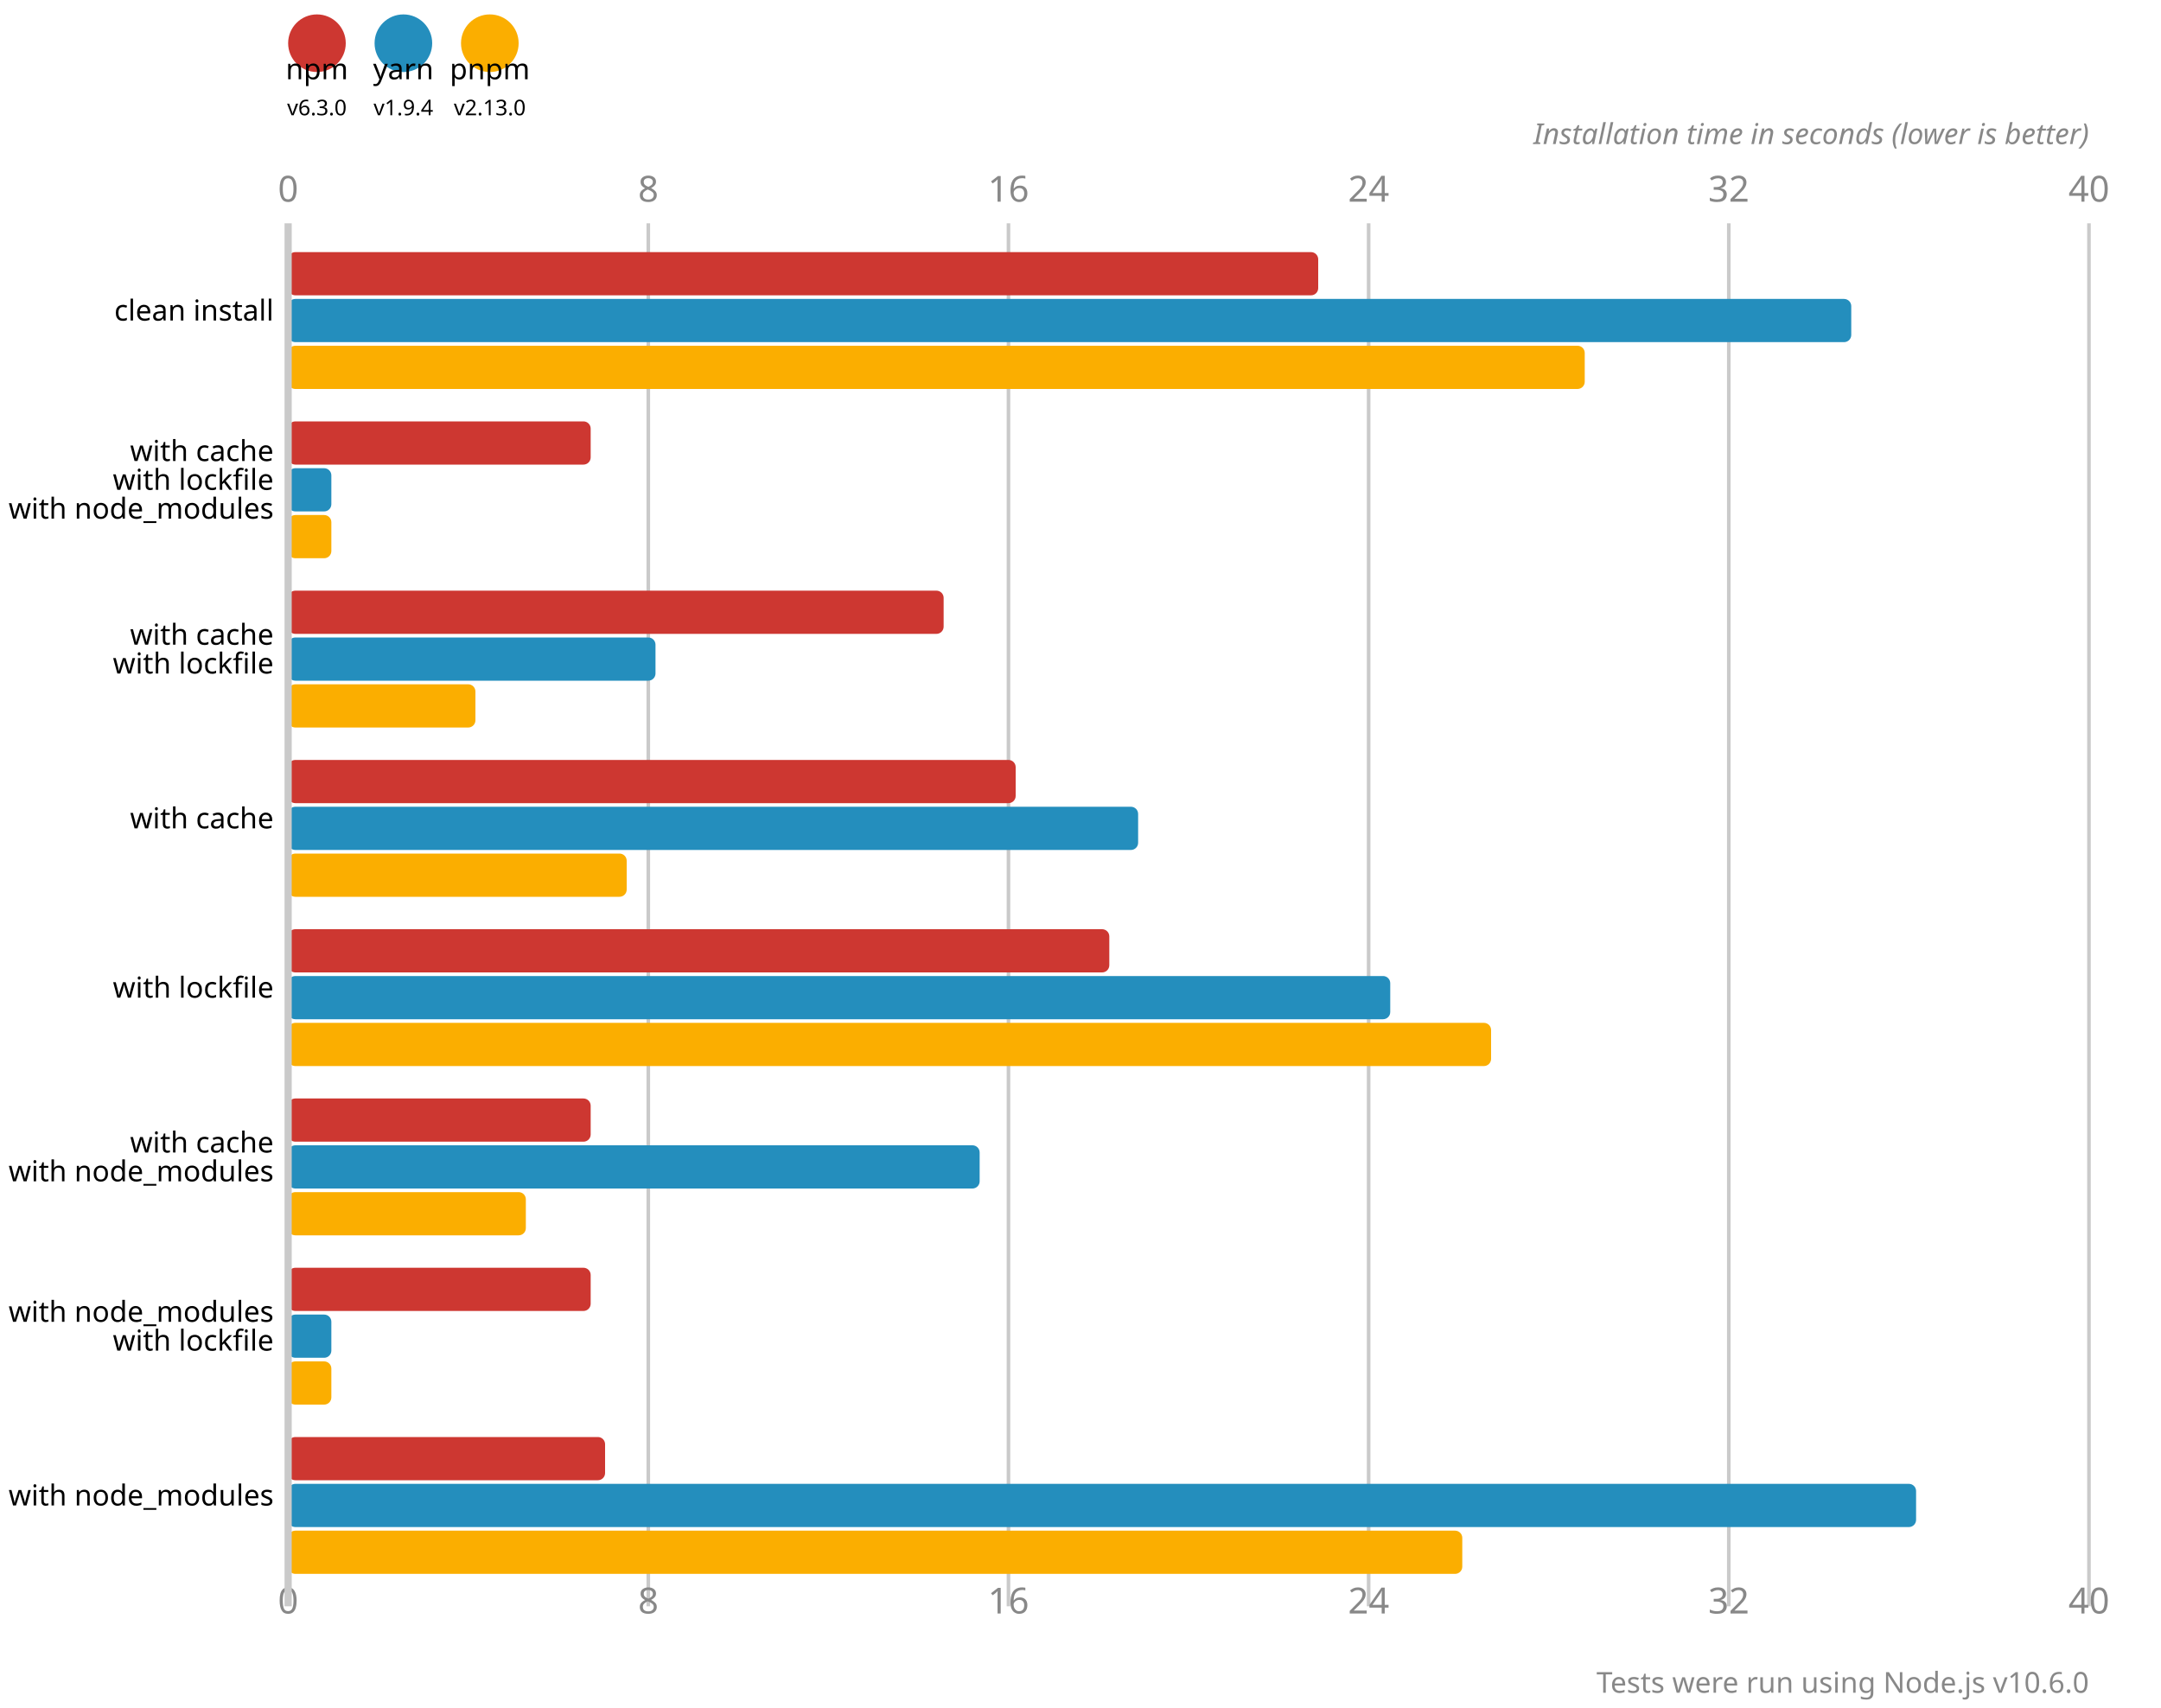
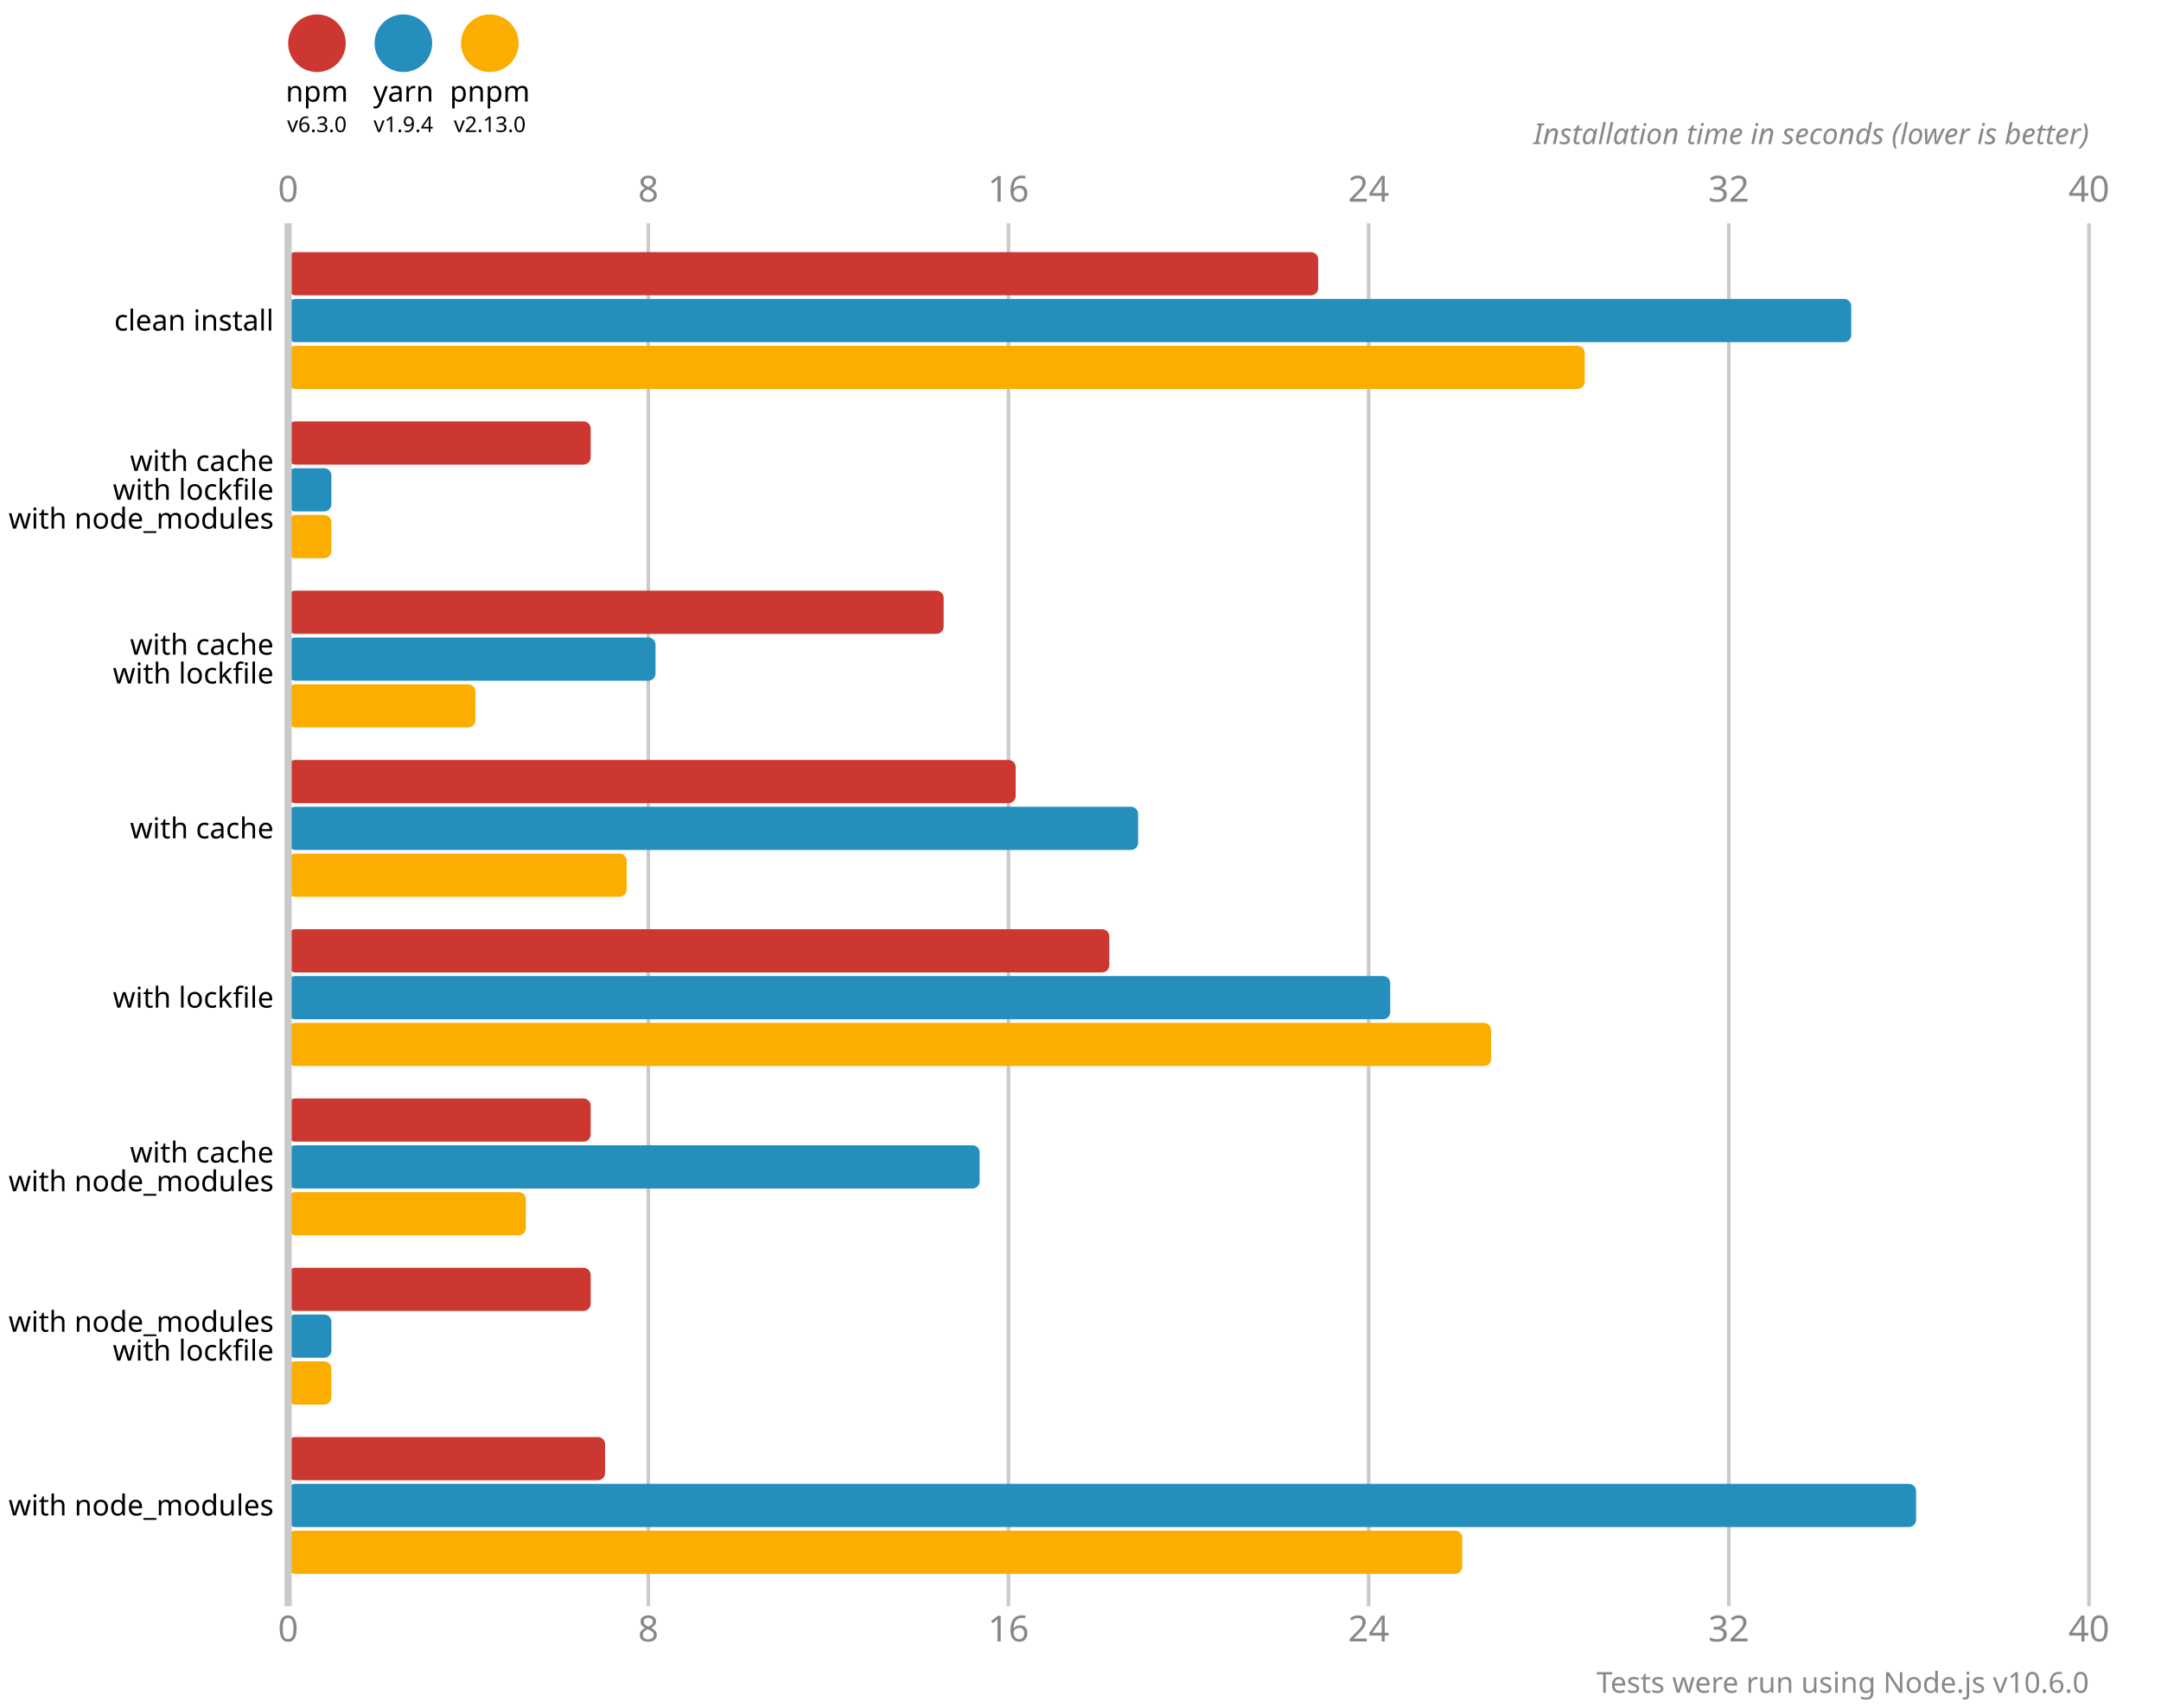
<svg xmlns="http://www.w3.org/2000/svg" version="1.1" viewBox="0 0 300 237">
+   <style>
+     .font { font-family: sans-serif; }
+     .s3 { font-size: 3px; }
+     .s4 { font-size: 4px; }
+     .s5 { font-size: 5px; }
+     .line { stroke: #cacaca; }
+     .width { stroke-width: 0.5; }
+     .text { fill: #888; }
+   </style>
  <circle cx="44" cy="6" r="4" fill="#cd3731" />
-   <text x="44" y="11" font-size="4" font-family="system-ui" alignment-baseline="hanging" text-anchor="middle">npm</text>
-   <text x="44" y="16" font-size="3" font-family="system-ui" alignment-baseline="hanging" text-anchor="middle">v6.3.0</text>
+   <text x="44" y="11" class="font s4" dominant-baseline="hanging" text-anchor="middle">npm</text>
+   <text x="44" y="16" class="font s3" dominant-baseline="hanging" text-anchor="middle">v6.3.0</text>
  <circle cx="56" cy="6" r="4" fill="#248ebd" />
-   <text x="56" y="11" font-size="4" font-family="system-ui" alignment-baseline="hanging" text-anchor="middle">yarn</text>
-   <text x="56" y="16" font-size="3" font-family="system-ui" alignment-baseline="hanging" text-anchor="middle">v1.9.4</text>
+   <text x="56" y="11" class="font s4" dominant-baseline="hanging" text-anchor="middle">yarn</text>
+   <text x="56" y="16" class="font s3" dominant-baseline="hanging" text-anchor="middle">v1.9.4</text>
  <circle cx="68" cy="6" r="4" fill="#fbae00" />
-   <text x="68" y="11" font-size="4" font-family="system-ui" alignment-baseline="hanging" text-anchor="middle">pnpm</text>
-   <text x="68" y="16" font-size="3" font-family="system-ui" alignment-baseline="hanging" text-anchor="middle">v2.13.0</text>
-   <text x="40" y="28" fill="#888" font-size="5" font-family="system-ui" text-anchor="middle">0</text>
-   <text x="40" y="224" fill="#888" font-size="5" font-family="system-ui" text-anchor="middle" alignment-baseline="hanging">0</text>
-   <line x1="90" y1="31" x2="90" y2="223" stroke-width="0.5" stroke="#cacaca" />
-   <text x="90" y="28" fill="#888" font-size="5" font-family="system-ui" text-anchor="middle">8</text>
-   <text x="90" y="224" fill="#888" font-size="5" font-family="system-ui" text-anchor="middle" alignment-baseline="hanging">8</text>
-   <line x1="140" y1="31" x2="140" y2="223" stroke-width="0.5" stroke="#cacaca" />
-   <text x="140" y="28" fill="#888" font-size="5" font-family="system-ui" text-anchor="middle">16</text>
-   <text x="140" y="224" fill="#888" font-size="5" font-family="system-ui" text-anchor="middle" alignment-baseline="hanging">16</text>
-   <line x1="190" y1="31" x2="190" y2="223" stroke-width="0.5" stroke="#cacaca" />
-   <text x="190" y="28" fill="#888" font-size="5" font-family="system-ui" text-anchor="middle">24</text>
-   <text x="190" y="224" fill="#888" font-size="5" font-family="system-ui" text-anchor="middle" alignment-baseline="hanging">24</text>
-   <line x1="240" y1="31" x2="240" y2="223" stroke-width="0.5" stroke="#cacaca" />
-   <text x="240" y="28" fill="#888" font-size="5" font-family="system-ui" text-anchor="middle">32</text>
-   <text x="240" y="224" fill="#888" font-size="5" font-family="system-ui" text-anchor="middle" alignment-baseline="hanging">32</text>
-   <line x1="290" y1="31" x2="290" y2="223" stroke-width="0.5" stroke="#cacaca" />
-   <text x="290" y="28" fill="#888" font-size="5" font-family="system-ui" text-anchor="middle">40</text>
-   <text x="290" y="224" fill="#888" font-size="5" font-family="system-ui" text-anchor="middle" alignment-baseline="hanging">40</text>
-   <text x="290" y="20" font-size="4" font-family="system-ui" font-style="italic" text-anchor="end" fill="#888">Installation time in seconds (lower is better)</text>
+   <text x="68" y="11" class="font s4" dominant-baseline="hanging" text-anchor="middle">pnpm</text>
+   <text x="68" y="16" class="font s3" dominant-baseline="hanging" text-anchor="middle">v2.13.0</text>
+   <text x="40" y="28" class="font s5 text" text-anchor="middle">0</text>
+   <text x="40" y="224" class="font s5 text" text-anchor="middle" dominant-baseline="hanging">0</text>
+   <line x1="90" y1="31" x2="90" y2="223" class="line width" />
+   <text x="90" y="28" class="font s5 text" text-anchor="middle">8</text>
+   <text x="90" y="224" class="font s5 text" text-anchor="middle" dominant-baseline="hanging">8</text>
+   <line x1="140" y1="31" x2="140" y2="223" class="line width" />
+   <text x="140" y="28" class="font s5 text" text-anchor="middle">16</text>
+   <text x="140" y="224" class="font s5 text" text-anchor="middle" dominant-baseline="hanging">16</text>
+   <line x1="190" y1="31" x2="190" y2="223" class="line width" />
+   <text x="190" y="28" class="font s5 text" text-anchor="middle">24</text>
+   <text x="190" y="224" class="font s5 text" text-anchor="middle" dominant-baseline="hanging">24</text>
+   <line x1="240" y1="31" x2="240" y2="223" class="line width" />
+   <text x="240" y="28" class="font s5 text" text-anchor="middle">32</text>
+   <text x="240" y="224" class="font s5 text" text-anchor="middle" dominant-baseline="hanging">32</text>
+   <line x1="290" y1="31" x2="290" y2="223" class="line width" />
+   <text x="290" y="28" class="font s5 text" text-anchor="middle">40</text>
+   <text x="290" y="224" class="font s5 text" text-anchor="middle" dominant-baseline="hanging">40</text>
+   <text x="290" y="20" class="font s4 text" font-style="italic" text-anchor="end">Installation time in seconds (lower is better)</text>
  <rect x="40" y="35" width="143" height="6" fill="#cd3731" rx="1" ry="1" />
  <rect x="40" y="41.5" width="217" height="6" fill="#248ebd" rx="1" ry="1" />
  <rect x="40" y="48" width="180" height="6" fill="#fbae00" rx="1" ry="1" />
  <rect x="40" y="58.5" width="42" height="6" fill="#cd3731" rx="1" ry="1" />
  <rect x="40" y="65" width="6" height="6" fill="#248ebd" rx="1" ry="1" />
  <rect x="40" y="71.5" width="6" height="6" fill="#fbae00" rx="1" ry="1" />
  <rect x="40" y="82" width="91" height="6" fill="#cd3731" rx="1" ry="1" />
  <rect x="40" y="88.5" width="51" height="6" fill="#248ebd" rx="1" ry="1" />
  <rect x="40" y="95" width="26" height="6" fill="#fbae00" rx="1" ry="1" />
  <rect x="40" y="105.5" width="101" height="6" fill="#cd3731" rx="1" ry="1" />
  <rect x="40" y="112" width="118" height="6" fill="#248ebd" rx="1" ry="1" />
  <rect x="40" y="118.5" width="47" height="6" fill="#fbae00" rx="1" ry="1" />
  <rect x="40" y="129" width="114" height="6" fill="#cd3731" rx="1" ry="1" />
  <rect x="40" y="135.5" width="153" height="6" fill="#248ebd" rx="1" ry="1" />
  <rect x="40" y="142" width="167" height="6" fill="#fbae00" rx="1" ry="1" />
  <rect x="40" y="152.5" width="42" height="6" fill="#cd3731" rx="1" ry="1" />
  <rect x="40" y="159" width="96" height="6" fill="#248ebd" rx="1" ry="1" />
  <rect x="40" y="165.5" width="33" height="6" fill="#fbae00" rx="1" ry="1" />
  <rect x="40" y="176" width="42" height="6" fill="#cd3731" rx="1" ry="1" />
  <rect x="40" y="182.5" width="6" height="6" fill="#248ebd" rx="1" ry="1" />
  <rect x="40" y="189" width="6" height="6" fill="#fbae00" rx="1" ry="1" />
  <rect x="40" y="199.5" width="44" height="6" fill="#cd3731" rx="1" ry="1" />
  <rect x="40" y="206" width="226" height="6" fill="#248ebd" rx="1" ry="1" />
  <rect x="40" y="212.5" width="163" height="6" fill="#fbae00" rx="1" ry="1" />
-   <line x1="40" y1="31" x2="40" y2="223" stroke-width="1" stroke="#cacaca" />
-   <text x="38" y="44.5" font-size="4" font-family="system-ui" alignment-baseline="middle" text-anchor="end">clean install</text>
-   <text x="38" y="64" font-size="4" font-family="system-ui" alignment-baseline="middle" text-anchor="end">with cache</text>
-   <text x="38" y="68" font-size="4" font-family="system-ui" alignment-baseline="middle" text-anchor="end">with lockfile</text>
-   <text x="38" y="72" font-size="4" font-family="system-ui" alignment-baseline="middle" text-anchor="end">with node_modules</text>
-   <text x="38" y="89.5" font-size="4" font-family="system-ui" alignment-baseline="middle" text-anchor="end">with cache</text>
-   <text x="38" y="93.5" font-size="4" font-family="system-ui" alignment-baseline="middle" text-anchor="end">with lockfile</text>
-   <text x="38" y="115" font-size="4" font-family="system-ui" alignment-baseline="middle" text-anchor="end">with cache</text>
-   <text x="38" y="138.5" font-size="4" font-family="system-ui" alignment-baseline="middle" text-anchor="end">with lockfile</text>
-   <text x="38" y="160" font-size="4" font-family="system-ui" alignment-baseline="middle" text-anchor="end">with cache</text>
-   <text x="38" y="164" font-size="4" font-family="system-ui" alignment-baseline="middle" text-anchor="end">with node_modules</text>
-   <text x="38" y="183.5" font-size="4" font-family="system-ui" alignment-baseline="middle" text-anchor="end">with node_modules</text>
-   <text x="38" y="187.5" font-size="4" font-family="system-ui" alignment-baseline="middle" text-anchor="end">with lockfile</text>
-   <text x="38" y="209" font-size="4" font-family="system-ui" alignment-baseline="middle" text-anchor="end">with node_modules</text>
-   <text x="290" y="235" font-size="4" font-family="system-ui" text-anchor="end" fill="#888">Tests were run using Node.js v10.6.0</text>
+   <line x1="40" y1="31" x2="40" y2="223" class="line" />
+   <text x="38" y="44.5" class="font s4" dominant-baseline="middle" text-anchor="end">clean install</text>
+   <text x="38" y="64" class="font s4" dominant-baseline="middle" text-anchor="end">with cache</text>
+   <text x="38" y="68" class="font s4" dominant-baseline="middle" text-anchor="end">with lockfile</text>
+   <text x="38" y="72" class="font s4" dominant-baseline="middle" text-anchor="end">with node_modules</text>
+   <text x="38" y="89.5" class="font s4" dominant-baseline="middle" text-anchor="end">with cache</text>
+   <text x="38" y="93.5" class="font s4" dominant-baseline="middle" text-anchor="end">with lockfile</text>
+   <text x="38" y="115" class="font s4" dominant-baseline="middle" text-anchor="end">with cache</text>
+   <text x="38" y="138.5" class="font s4" dominant-baseline="middle" text-anchor="end">with lockfile</text>
+   <text x="38" y="160" class="font s4" dominant-baseline="middle" text-anchor="end">with cache</text>
+   <text x="38" y="164" class="font s4" dominant-baseline="middle" text-anchor="end">with node_modules</text>
+   <text x="38" y="183.5" class="font s4" dominant-baseline="middle" text-anchor="end">with node_modules</text>
+   <text x="38" y="187.5" class="font s4" dominant-baseline="middle" text-anchor="end">with lockfile</text>
+   <text x="38" y="209" class="font s4" dominant-baseline="middle" text-anchor="end">with node_modules</text>
+   <text x="290" y="235" class="font s4 text" text-anchor="end">Tests were run using Node.js v10.6.0</text>
</svg>
